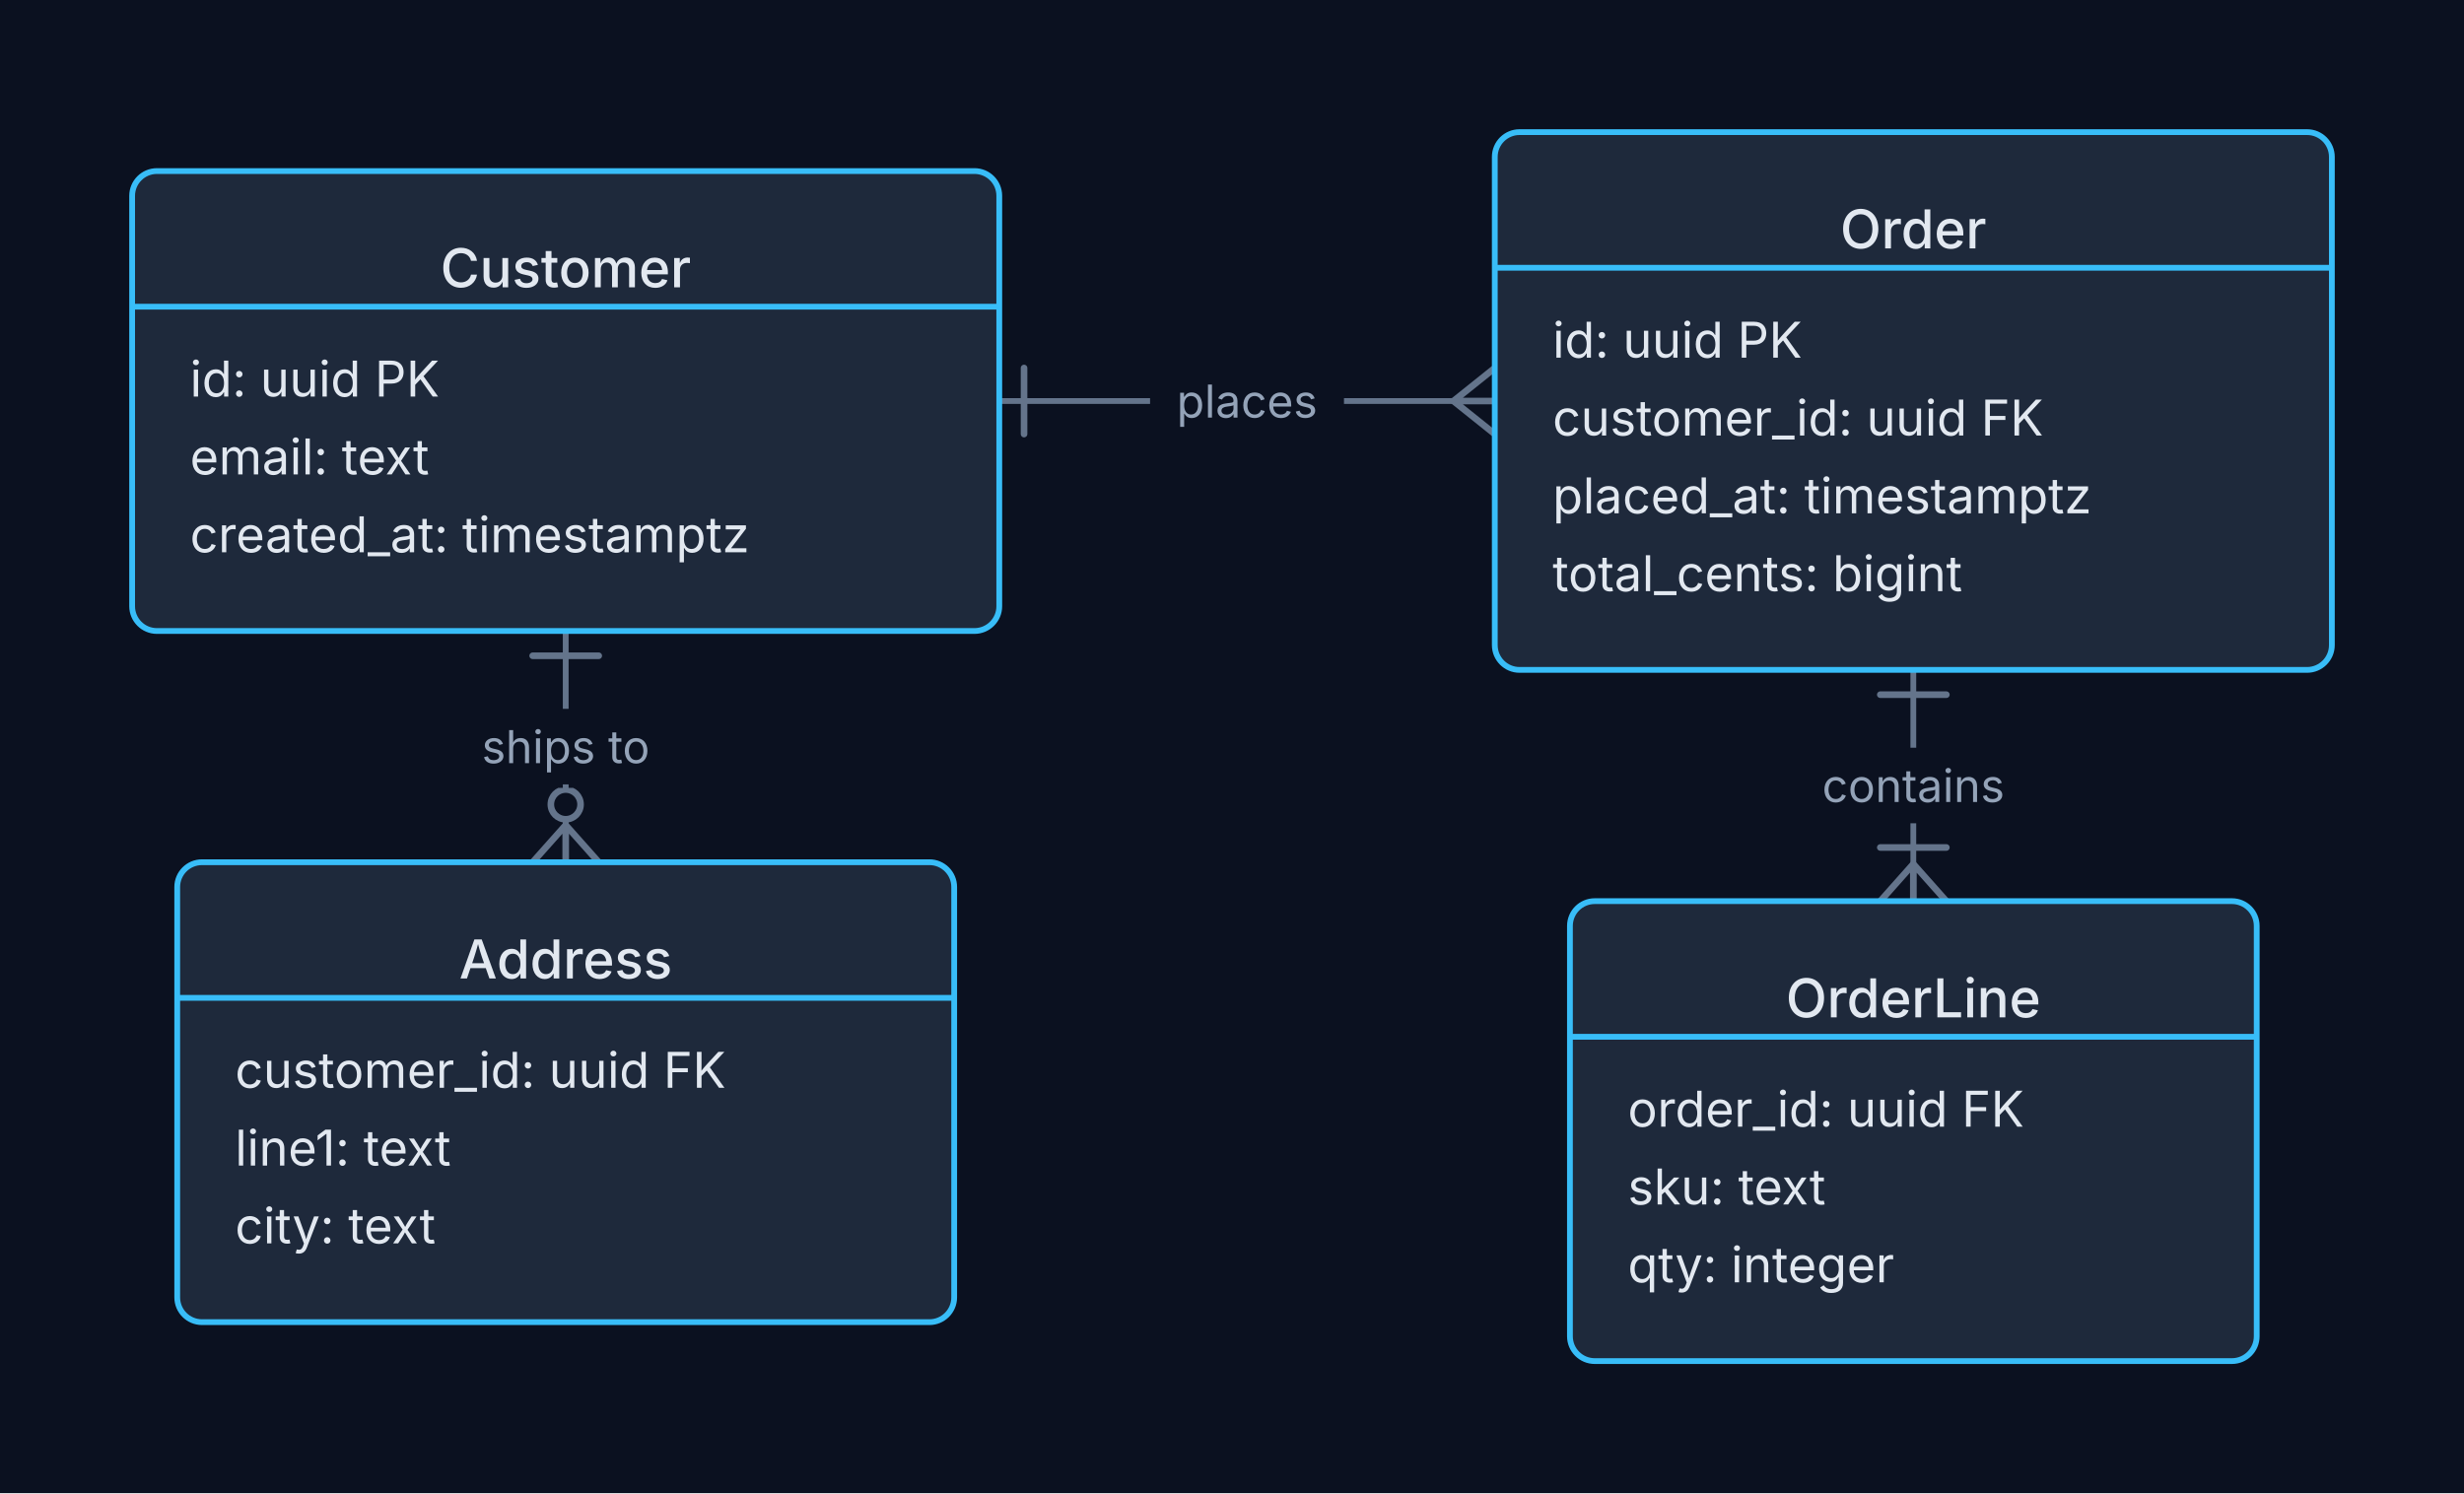
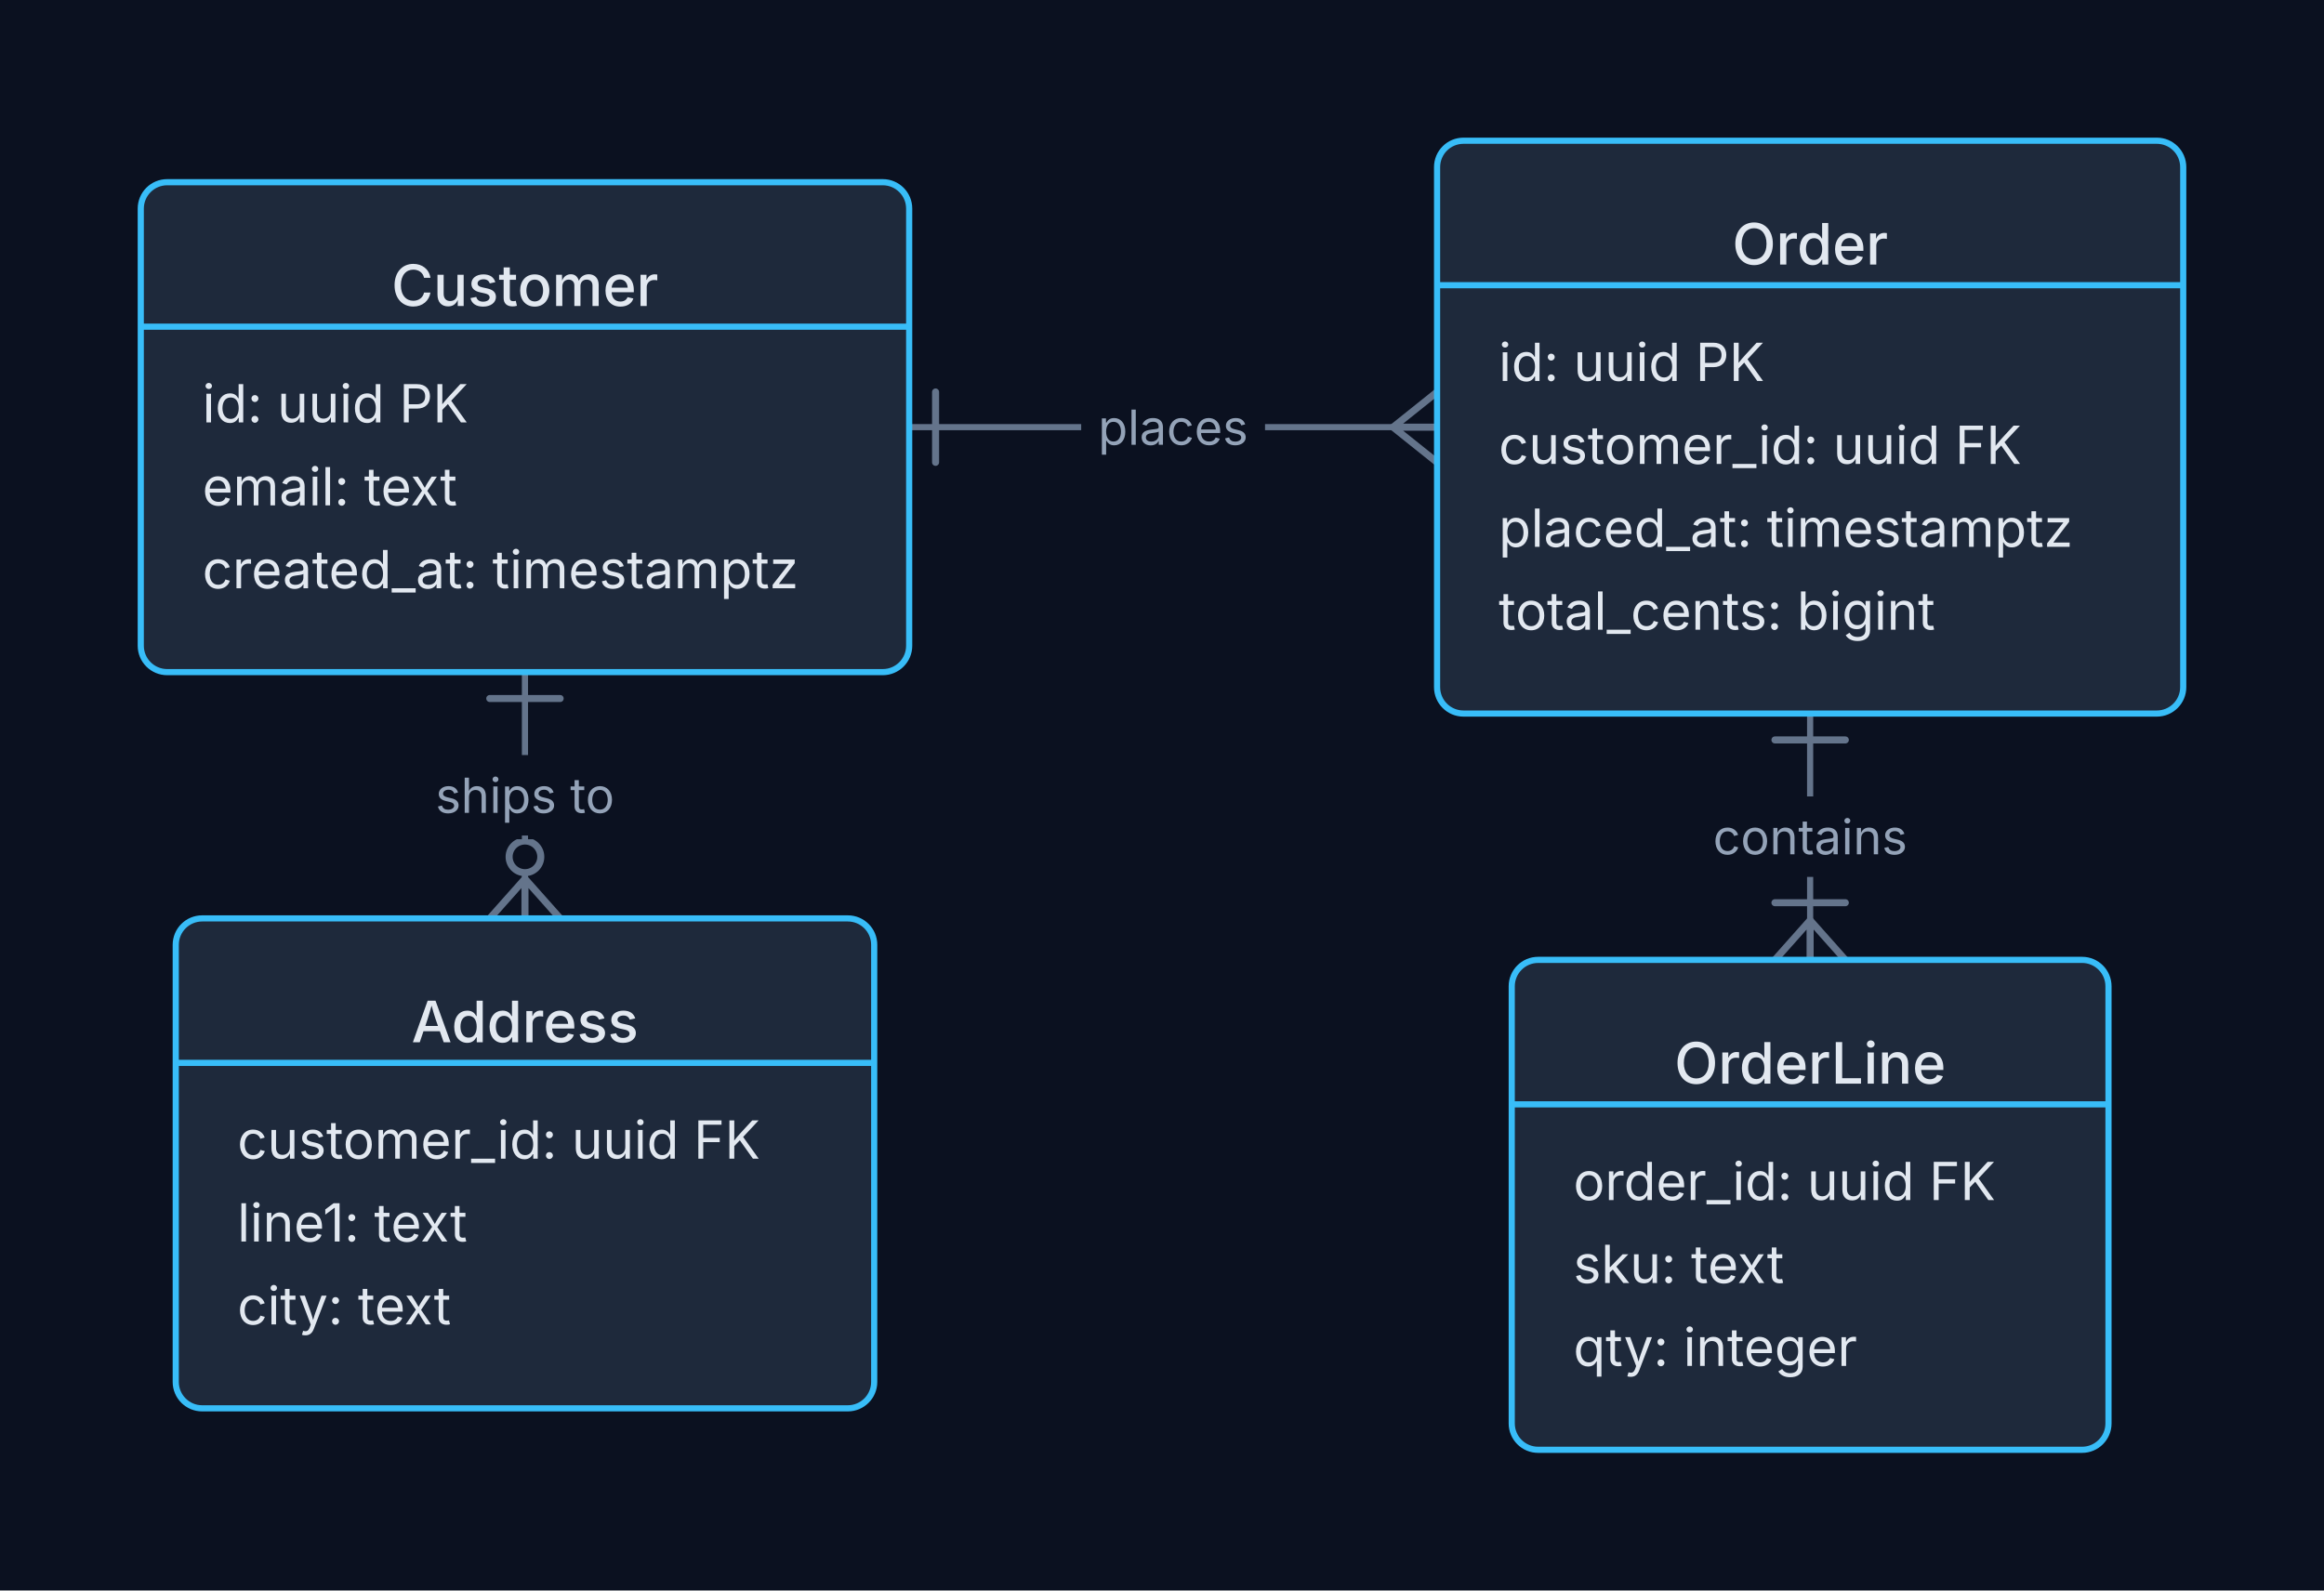
- <svg xmlns="http://www.w3.org/2000/svg" width="596.72" height="361.65" viewBox="0 0 596.72 361.65">
+ <svg xmlns="http://www.w3.org/2000/svg" width="528.28" height="361.65" viewBox="0 0 528.28 361.65">
  <defs>
    <marker id="h-many-_64748b" markerUnits="userSpaceOnUse" markerWidth="19" markerHeight="18" refX="18" refY="9" orient="auto-start-reverse">
      <path d="M8,9 L18,1 M8,9 L18,9 M8,9 L18,17" fill="none" stroke="#64748b" stroke-width="1.6" stroke-linecap="round" />
    </marker>
    <marker id="h-one-_64748b" markerUnits="userSpaceOnUse" markerWidth="19" markerHeight="18" refX="18" refY="9" orient="auto-start-reverse">
      <path d="M12,1 L12,17" fill="none" stroke="#64748b" stroke-width="1.6" stroke-linecap="round" />
    </marker>
    <marker id="h-onemany-_64748b" markerUnits="userSpaceOnUse" markerWidth="19" markerHeight="18" refX="18" refY="9" orient="auto-start-reverse">
      <path d="M5,1 L5,17" fill="none" stroke="#64748b" stroke-width="1.6" stroke-linecap="round" />
      <path d="M9,9 L18,1 M9,9 L18,9 M9,9 L18,17" fill="none" stroke="#64748b" stroke-width="1.6" stroke-linecap="round" />
    </marker>
    <marker id="h-zeromany-_64748b" markerUnits="userSpaceOnUse" markerWidth="19" markerHeight="18" refX="18" refY="9" orient="auto-start-reverse">
      <circle cx="4" cy="9" r="3.6" fill="#0b1120" stroke="#64748b" stroke-width="1.6" />
      <path d="M9,9 L18,1 M9,9 L18,9 M9,9 L18,17" fill="none" stroke="#64748b" stroke-width="1.6" stroke-linecap="round" />
    </marker>
  </defs>
-   <rect x="0" y="0" width="596.72" height="361.65" fill="#0b1120" />
+   <rect x="0" y="0" width="528.28" height="361.65" fill="#0b1120" />
  <g transform="translate(32,41.43)">
-     <polyline points="210,55.7 330,55.7" fill="none" stroke="#64748b" stroke-width="1.4" stroke-linejoin="round" stroke-linecap="round" marker-end="url(#h-many-_64748b)" marker-start="url(#h-one-_64748b)" />
-     <polyline points="431.36,120.82 431.36,176.83" fill="none" stroke="#64748b" stroke-width="1.4" stroke-linejoin="round" stroke-linecap="round" marker-end="url(#h-onemany-_64748b)" marker-start="url(#h-one-_64748b)" />
-     <polyline points="105,111.4 105,167.4" fill="none" stroke="#64748b" stroke-width="1.4" stroke-linejoin="round" stroke-linecap="round" marker-end="url(#h-zeromany-_64748b)" marker-start="url(#h-one-_64748b)" />
-     <rect x="246.52" y="46.55" width="46.96" height="18.3" rx="3" fill="#0b1120" />
-     <text x="270" y="55.7" text-anchor="middle" dominant-baseline="central" font-family="Inter, ui-sans-serif, system-ui, sans-serif" font-size="11" font-weight="400" fill="#94a3b8">
-       <tspan x="270" dy="0">places</tspan>
+     <polyline points="174.67,55.7 294.67,55.7" fill="none" stroke="#64748b" stroke-width="1.4" stroke-linejoin="round" stroke-linecap="round" marker-end="url(#h-many-_64748b)" marker-start="url(#h-one-_64748b)" />
+     <polyline points="379.47,120.82 379.47,176.83" fill="none" stroke="#64748b" stroke-width="1.4" stroke-linejoin="round" stroke-linecap="round" marker-end="url(#h-onemany-_64748b)" marker-start="url(#h-one-_64748b)" />
+     <polyline points="87.33,111.4 87.33,167.4" fill="none" stroke="#64748b" stroke-width="1.4" stroke-linejoin="round" stroke-linecap="round" marker-end="url(#h-zeromany-_64748b)" marker-start="url(#h-one-_64748b)" />
+     <rect x="213.77" y="46.55" width="41.79" height="18.3" rx="3" fill="#0b1120" />
+     <text x="234.67" y="55.7" text-anchor="middle" dominant-baseline="central" font-family="Inter, ui-sans-serif, system-ui, sans-serif" font-size="11" font-weight="400" fill="#94a3b8">
+       <tspan x="234.67" dy="0">places</tspan>
    </text>
-     <rect x="401.72" y="139.67" width="59.28" height="18.3" rx="3" fill="#0b1120" />
-     <text x="431.36" y="148.82" text-anchor="middle" dominant-baseline="central" font-family="Inter, ui-sans-serif, system-ui, sans-serif" font-size="11" font-weight="400" fill="#94a3b8">
-       <tspan x="431.36" dy="0">contains</tspan>
+     <rect x="353.99" y="139.67" width="50.96" height="18.3" rx="3" fill="#0b1120" />
+     <text x="379.47" y="148.82" text-anchor="middle" dominant-baseline="central" font-family="Inter, ui-sans-serif, system-ui, sans-serif" font-size="11" font-weight="400" fill="#94a3b8">
+       <tspan x="379.47" dy="0">contains</tspan>
    </text>
-     <rect x="75.36" y="130.25" width="59.28" height="18.3" rx="3" fill="#0b1120" />
-     <text x="105" y="139.4" text-anchor="middle" dominant-baseline="central" font-family="Inter, ui-sans-serif, system-ui, sans-serif" font-size="11" font-weight="400" fill="#94a3b8">
-       <tspan x="105" dy="0">ships to</tspan>
+     <rect x="63.38" y="130.25" width="47.91" height="18.3" rx="3" fill="#0b1120" />
+     <text x="87.33" y="139.4" text-anchor="middle" dominant-baseline="central" font-family="Inter, ui-sans-serif, system-ui, sans-serif" font-size="11" font-weight="400" fill="#94a3b8">
+       <tspan x="87.33" dy="0">ships to</tspan>
    </text>
-     <rect x="0" y="0" width="210" height="111.4" rx="6" fill="#1e293b" stroke="#38bdf8" stroke-width="1.4" />
-     <rect x="330" y="-9.43" width="202.72" height="130.25" rx="6" fill="#1e293b" stroke="#38bdf8" stroke-width="1.4" />
-     <rect x="348.2" y="176.83" width="166.32" height="111.4" rx="6" fill="#1e293b" stroke="#38bdf8" stroke-width="1.4" />
-     <rect x="10.92" y="167.4" width="188.16" height="111.4" rx="6" fill="#1e293b" stroke="#38bdf8" stroke-width="1.4" />
-     <rect x="0" y="32.15" width="210" height="1.4" rx="0" fill="#38bdf8" stroke="none" stroke-width="0" />
-     <rect x="330" y="22.72" width="202.72" height="1.4" rx="0" fill="#38bdf8" stroke="none" stroke-width="0" />
-     <rect x="348.2" y="208.98" width="166.32" height="1.4" rx="0" fill="#38bdf8" stroke="none" stroke-width="0" />
-     <rect x="10.92" y="199.55" width="188.16" height="1.4" rx="0" fill="#38bdf8" stroke="none" stroke-width="0" />
-     <text x="105" y="23.42" text-anchor="middle" dominant-baseline="central" font-family="Inter, ui-sans-serif, system-ui, sans-serif" font-size="13" font-weight="500" fill="#e2e8f0">Customer</text>
+     <rect x="0" y="0" width="174.67" height="111.4" rx="6" fill="#1e293b" stroke="#38bdf8" stroke-width="1.4" />
+     <rect x="294.67" y="-9.43" width="169.61" height="130.25" rx="6" fill="#1e293b" stroke="#38bdf8" stroke-width="1.4" />
+     <rect x="311.64" y="176.83" width="135.65" height="111.4" rx="6" fill="#1e293b" stroke="#38bdf8" stroke-width="1.4" />
+     <rect x="7.95" y="167.4" width="158.77" height="111.4" rx="6" fill="#1e293b" stroke="#38bdf8" stroke-width="1.4" />
+     <rect x="0" y="32.15" width="174.67" height="1.4" rx="0" fill="#38bdf8" stroke="none" stroke-width="0" />
+     <rect x="294.67" y="22.72" width="169.61" height="1.4" rx="0" fill="#38bdf8" stroke="none" stroke-width="0" />
+     <rect x="311.64" y="208.98" width="135.65" height="1.4" rx="0" fill="#38bdf8" stroke="none" stroke-width="0" />
+     <rect x="7.95" y="199.55" width="158.77" height="1.4" rx="0" fill="#38bdf8" stroke="none" stroke-width="0" />
+     <text x="87.33" y="23.42" text-anchor="middle" dominant-baseline="central" font-family="Inter, ui-sans-serif, system-ui, sans-serif" font-size="13" font-weight="500" fill="#e2e8f0">Customer</text>
    <text x="14" y="50.27" text-anchor="start" dominant-baseline="central" font-family="Inter, ui-sans-serif, system-ui, sans-serif" font-size="11.96" font-weight="400" fill="#e2e8f0">id: uuid PK</text>
    <text x="14" y="69.13" text-anchor="start" dominant-baseline="central" font-family="Inter, ui-sans-serif, system-ui, sans-serif" font-size="11.96" font-weight="400" fill="#e2e8f0">email: text</text>
    <text x="14" y="87.98" text-anchor="start" dominant-baseline="central" font-family="Inter, ui-sans-serif, system-ui, sans-serif" font-size="11.96" font-weight="400" fill="#e2e8f0">created_at: timestamptz</text>
-     <text x="431.36" y="14" text-anchor="middle" dominant-baseline="central" font-family="Inter, ui-sans-serif, system-ui, sans-serif" font-size="13" font-weight="500" fill="#e2e8f0">Order</text>
-     <text x="344" y="40.85" text-anchor="start" dominant-baseline="central" font-family="Inter, ui-sans-serif, system-ui, sans-serif" font-size="11.96" font-weight="400" fill="#e2e8f0">id: uuid PK</text>
-     <text x="344" y="59.7" text-anchor="start" dominant-baseline="central" font-family="Inter, ui-sans-serif, system-ui, sans-serif" font-size="11.96" font-weight="400" fill="#e2e8f0">customer_id: uuid FK</text>
-     <text x="344" y="78.55" text-anchor="start" dominant-baseline="central" font-family="Inter, ui-sans-serif, system-ui, sans-serif" font-size="11.96" font-weight="400" fill="#e2e8f0">placed_at: timestamptz</text>
-     <text x="344" y="97.4" text-anchor="start" dominant-baseline="central" font-family="Inter, ui-sans-serif, system-ui, sans-serif" font-size="11.96" font-weight="400" fill="#e2e8f0">total_cents: bigint</text>
-     <text x="431.36" y="200.25" text-anchor="middle" dominant-baseline="central" font-family="Inter, ui-sans-serif, system-ui, sans-serif" font-size="13" font-weight="500" fill="#e2e8f0">OrderLine</text>
-     <text x="362.2" y="227.1" text-anchor="start" dominant-baseline="central" font-family="Inter, ui-sans-serif, system-ui, sans-serif" font-size="11.96" font-weight="400" fill="#e2e8f0">order_id: uuid FK</text>
-     <text x="362.2" y="245.95" text-anchor="start" dominant-baseline="central" font-family="Inter, ui-sans-serif, system-ui, sans-serif" font-size="11.96" font-weight="400" fill="#e2e8f0">sku: text</text>
-     <text x="362.2" y="264.8" text-anchor="start" dominant-baseline="central" font-family="Inter, ui-sans-serif, system-ui, sans-serif" font-size="11.96" font-weight="400" fill="#e2e8f0">qty: integer</text>
-     <text x="105" y="190.83" text-anchor="middle" dominant-baseline="central" font-family="Inter, ui-sans-serif, system-ui, sans-serif" font-size="13" font-weight="500" fill="#e2e8f0">Address</text>
-     <text x="24.92" y="217.68" text-anchor="start" dominant-baseline="central" font-family="Inter, ui-sans-serif, system-ui, sans-serif" font-size="11.96" font-weight="400" fill="#e2e8f0">customer_id: uuid FK</text>
-     <text x="24.92" y="236.52" text-anchor="start" dominant-baseline="central" font-family="Inter, ui-sans-serif, system-ui, sans-serif" font-size="11.96" font-weight="400" fill="#e2e8f0">line1: text</text>
-     <text x="24.92" y="255.37" text-anchor="start" dominant-baseline="central" font-family="Inter, ui-sans-serif, system-ui, sans-serif" font-size="11.96" font-weight="400" fill="#e2e8f0">city: text</text>
+     <text x="379.47" y="14" text-anchor="middle" dominant-baseline="central" font-family="Inter, ui-sans-serif, system-ui, sans-serif" font-size="13" font-weight="500" fill="#e2e8f0">Order</text>
+     <text x="308.67" y="40.85" text-anchor="start" dominant-baseline="central" font-family="Inter, ui-sans-serif, system-ui, sans-serif" font-size="11.96" font-weight="400" fill="#e2e8f0">id: uuid PK</text>
+     <text x="308.67" y="59.7" text-anchor="start" dominant-baseline="central" font-family="Inter, ui-sans-serif, system-ui, sans-serif" font-size="11.96" font-weight="400" fill="#e2e8f0">customer_id: uuid FK</text>
+     <text x="308.67" y="78.55" text-anchor="start" dominant-baseline="central" font-family="Inter, ui-sans-serif, system-ui, sans-serif" font-size="11.96" font-weight="400" fill="#e2e8f0">placed_at: timestamptz</text>
+     <text x="308.67" y="97.4" text-anchor="start" dominant-baseline="central" font-family="Inter, ui-sans-serif, system-ui, sans-serif" font-size="11.96" font-weight="400" fill="#e2e8f0">total_cents: bigint</text>
+     <text x="379.47" y="200.25" text-anchor="middle" dominant-baseline="central" font-family="Inter, ui-sans-serif, system-ui, sans-serif" font-size="13" font-weight="500" fill="#e2e8f0">OrderLine</text>
+     <text x="325.64" y="227.1" text-anchor="start" dominant-baseline="central" font-family="Inter, ui-sans-serif, system-ui, sans-serif" font-size="11.96" font-weight="400" fill="#e2e8f0">order_id: uuid FK</text>
+     <text x="325.64" y="245.95" text-anchor="start" dominant-baseline="central" font-family="Inter, ui-sans-serif, system-ui, sans-serif" font-size="11.96" font-weight="400" fill="#e2e8f0">sku: text</text>
+     <text x="325.64" y="264.8" text-anchor="start" dominant-baseline="central" font-family="Inter, ui-sans-serif, system-ui, sans-serif" font-size="11.96" font-weight="400" fill="#e2e8f0">qty: integer</text>
+     <text x="87.33" y="190.83" text-anchor="middle" dominant-baseline="central" font-family="Inter, ui-sans-serif, system-ui, sans-serif" font-size="13" font-weight="500" fill="#e2e8f0">Address</text>
+     <text x="21.95" y="217.68" text-anchor="start" dominant-baseline="central" font-family="Inter, ui-sans-serif, system-ui, sans-serif" font-size="11.96" font-weight="400" fill="#e2e8f0">customer_id: uuid FK</text>
+     <text x="21.95" y="236.52" text-anchor="start" dominant-baseline="central" font-family="Inter, ui-sans-serif, system-ui, sans-serif" font-size="11.96" font-weight="400" fill="#e2e8f0">line1: text</text>
+     <text x="21.95" y="255.37" text-anchor="start" dominant-baseline="central" font-family="Inter, ui-sans-serif, system-ui, sans-serif" font-size="11.96" font-weight="400" fill="#e2e8f0">city: text</text>
  </g>
</svg>
